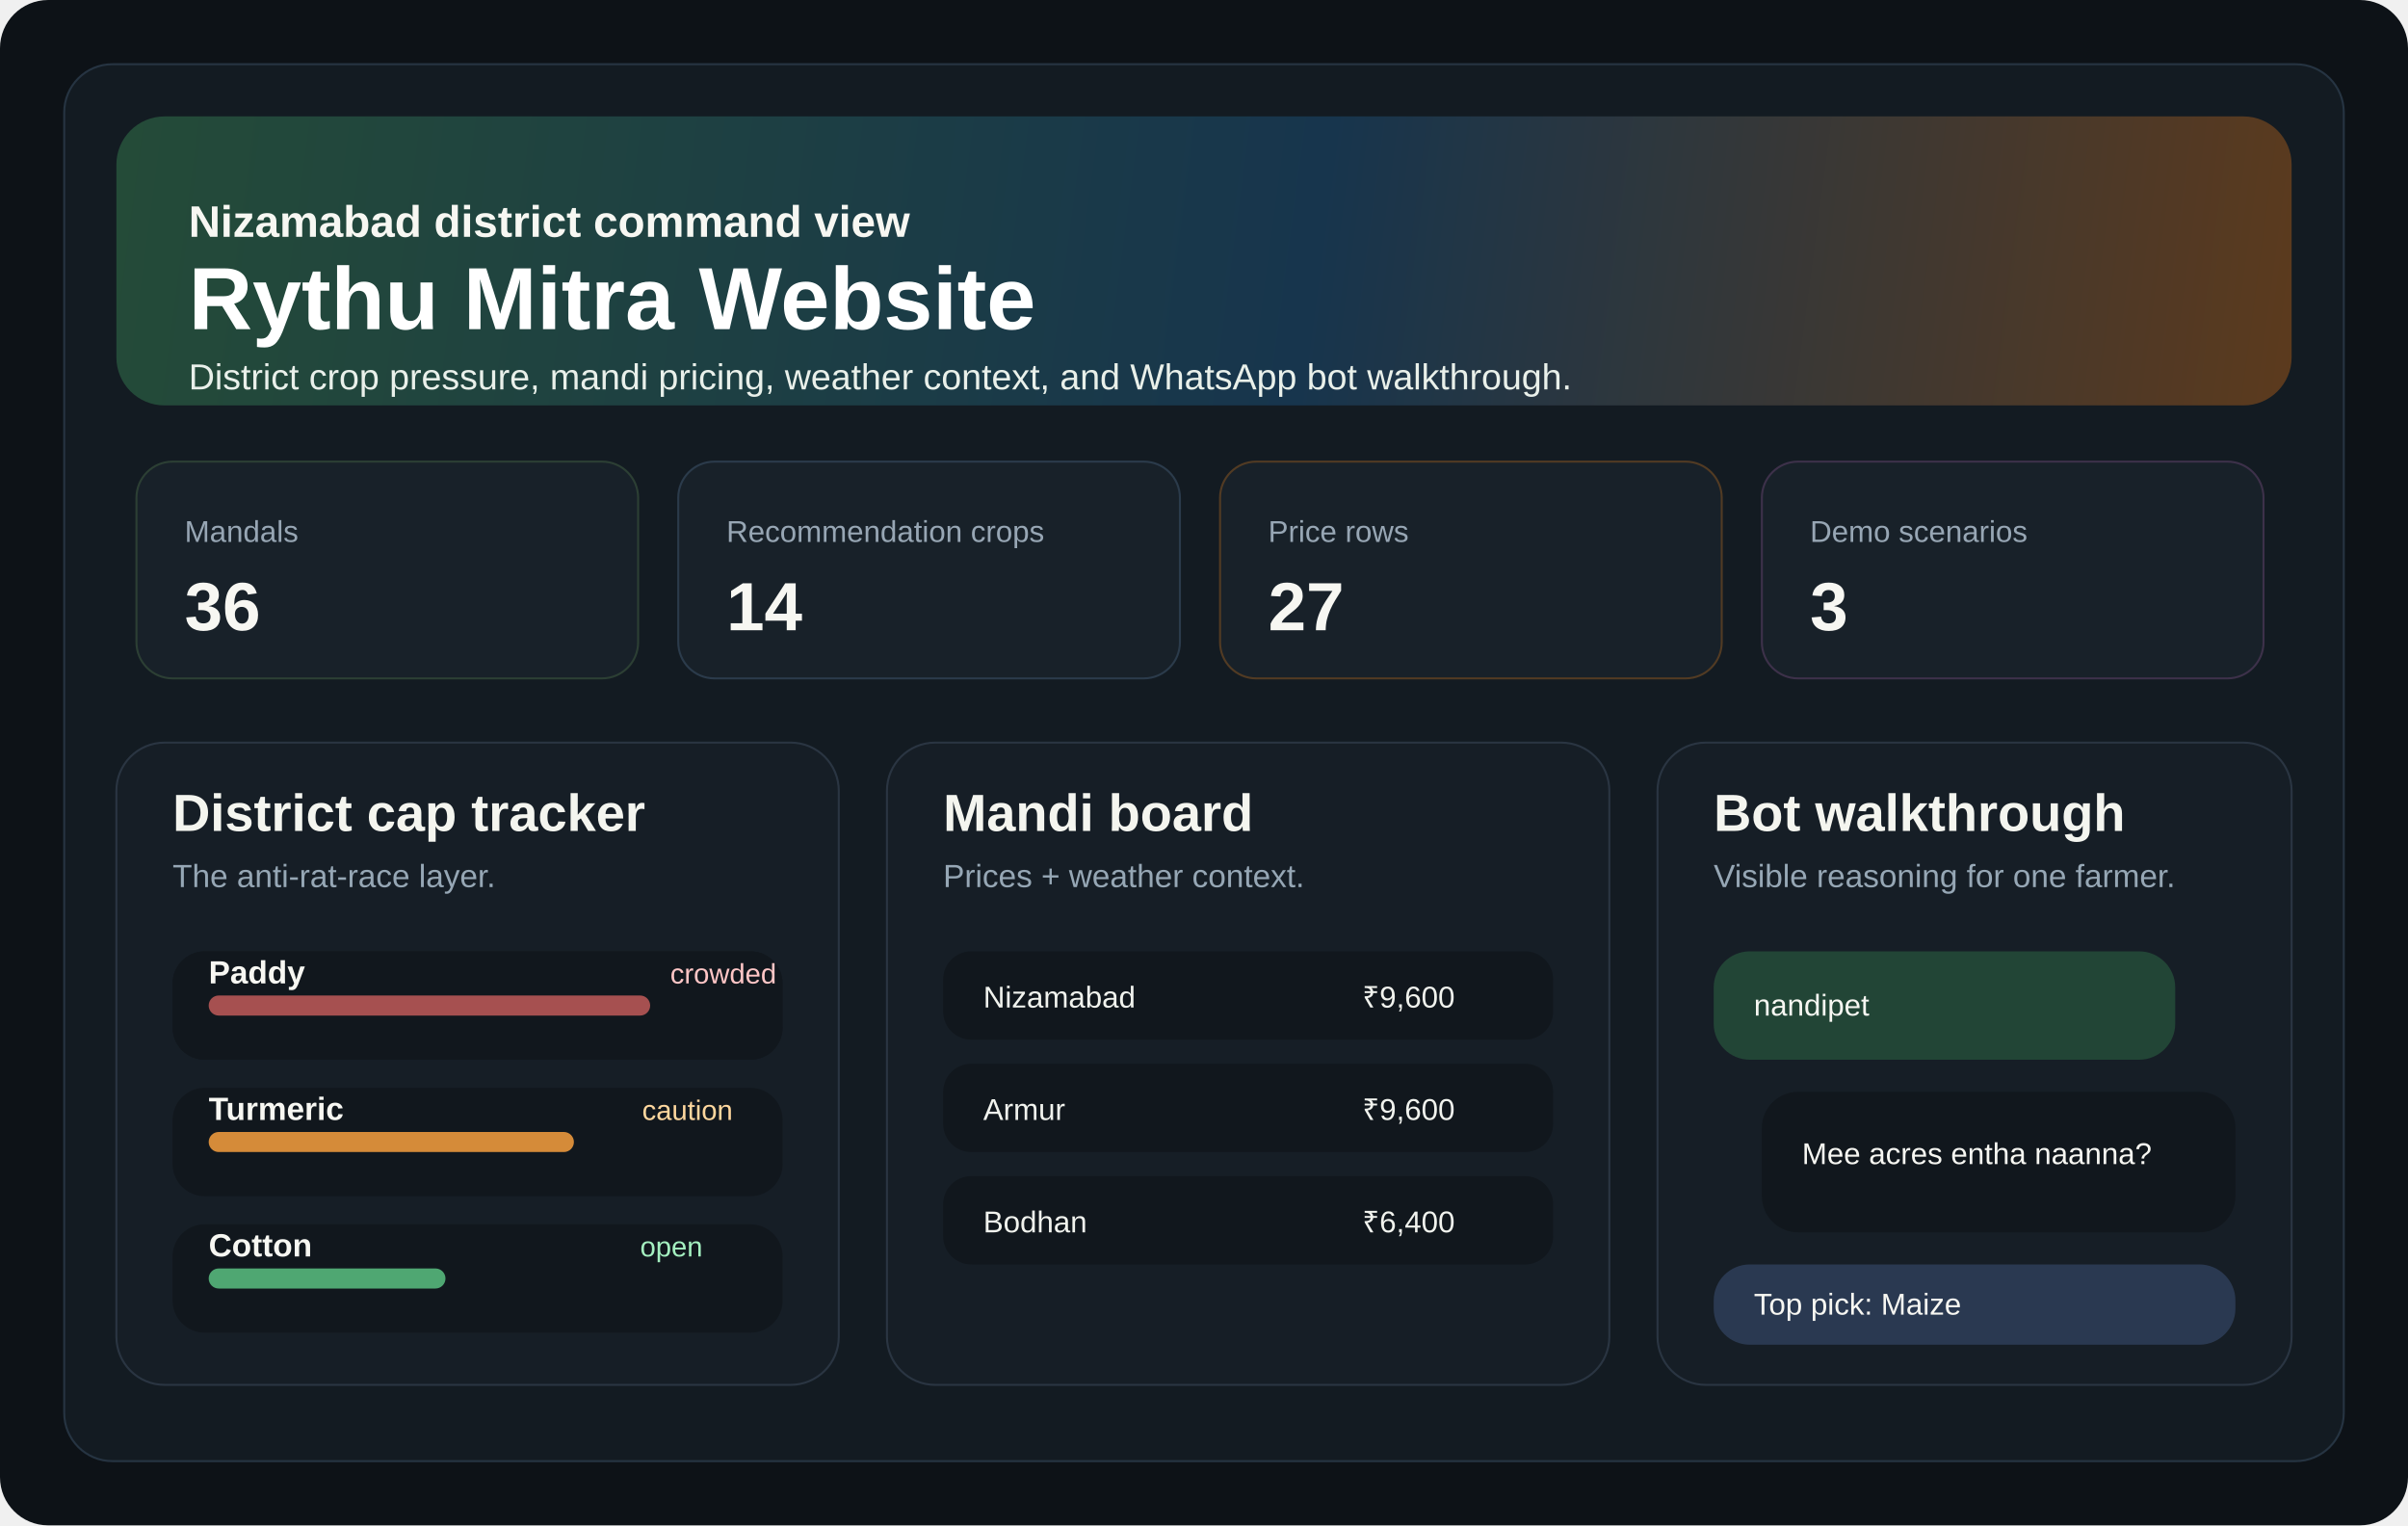
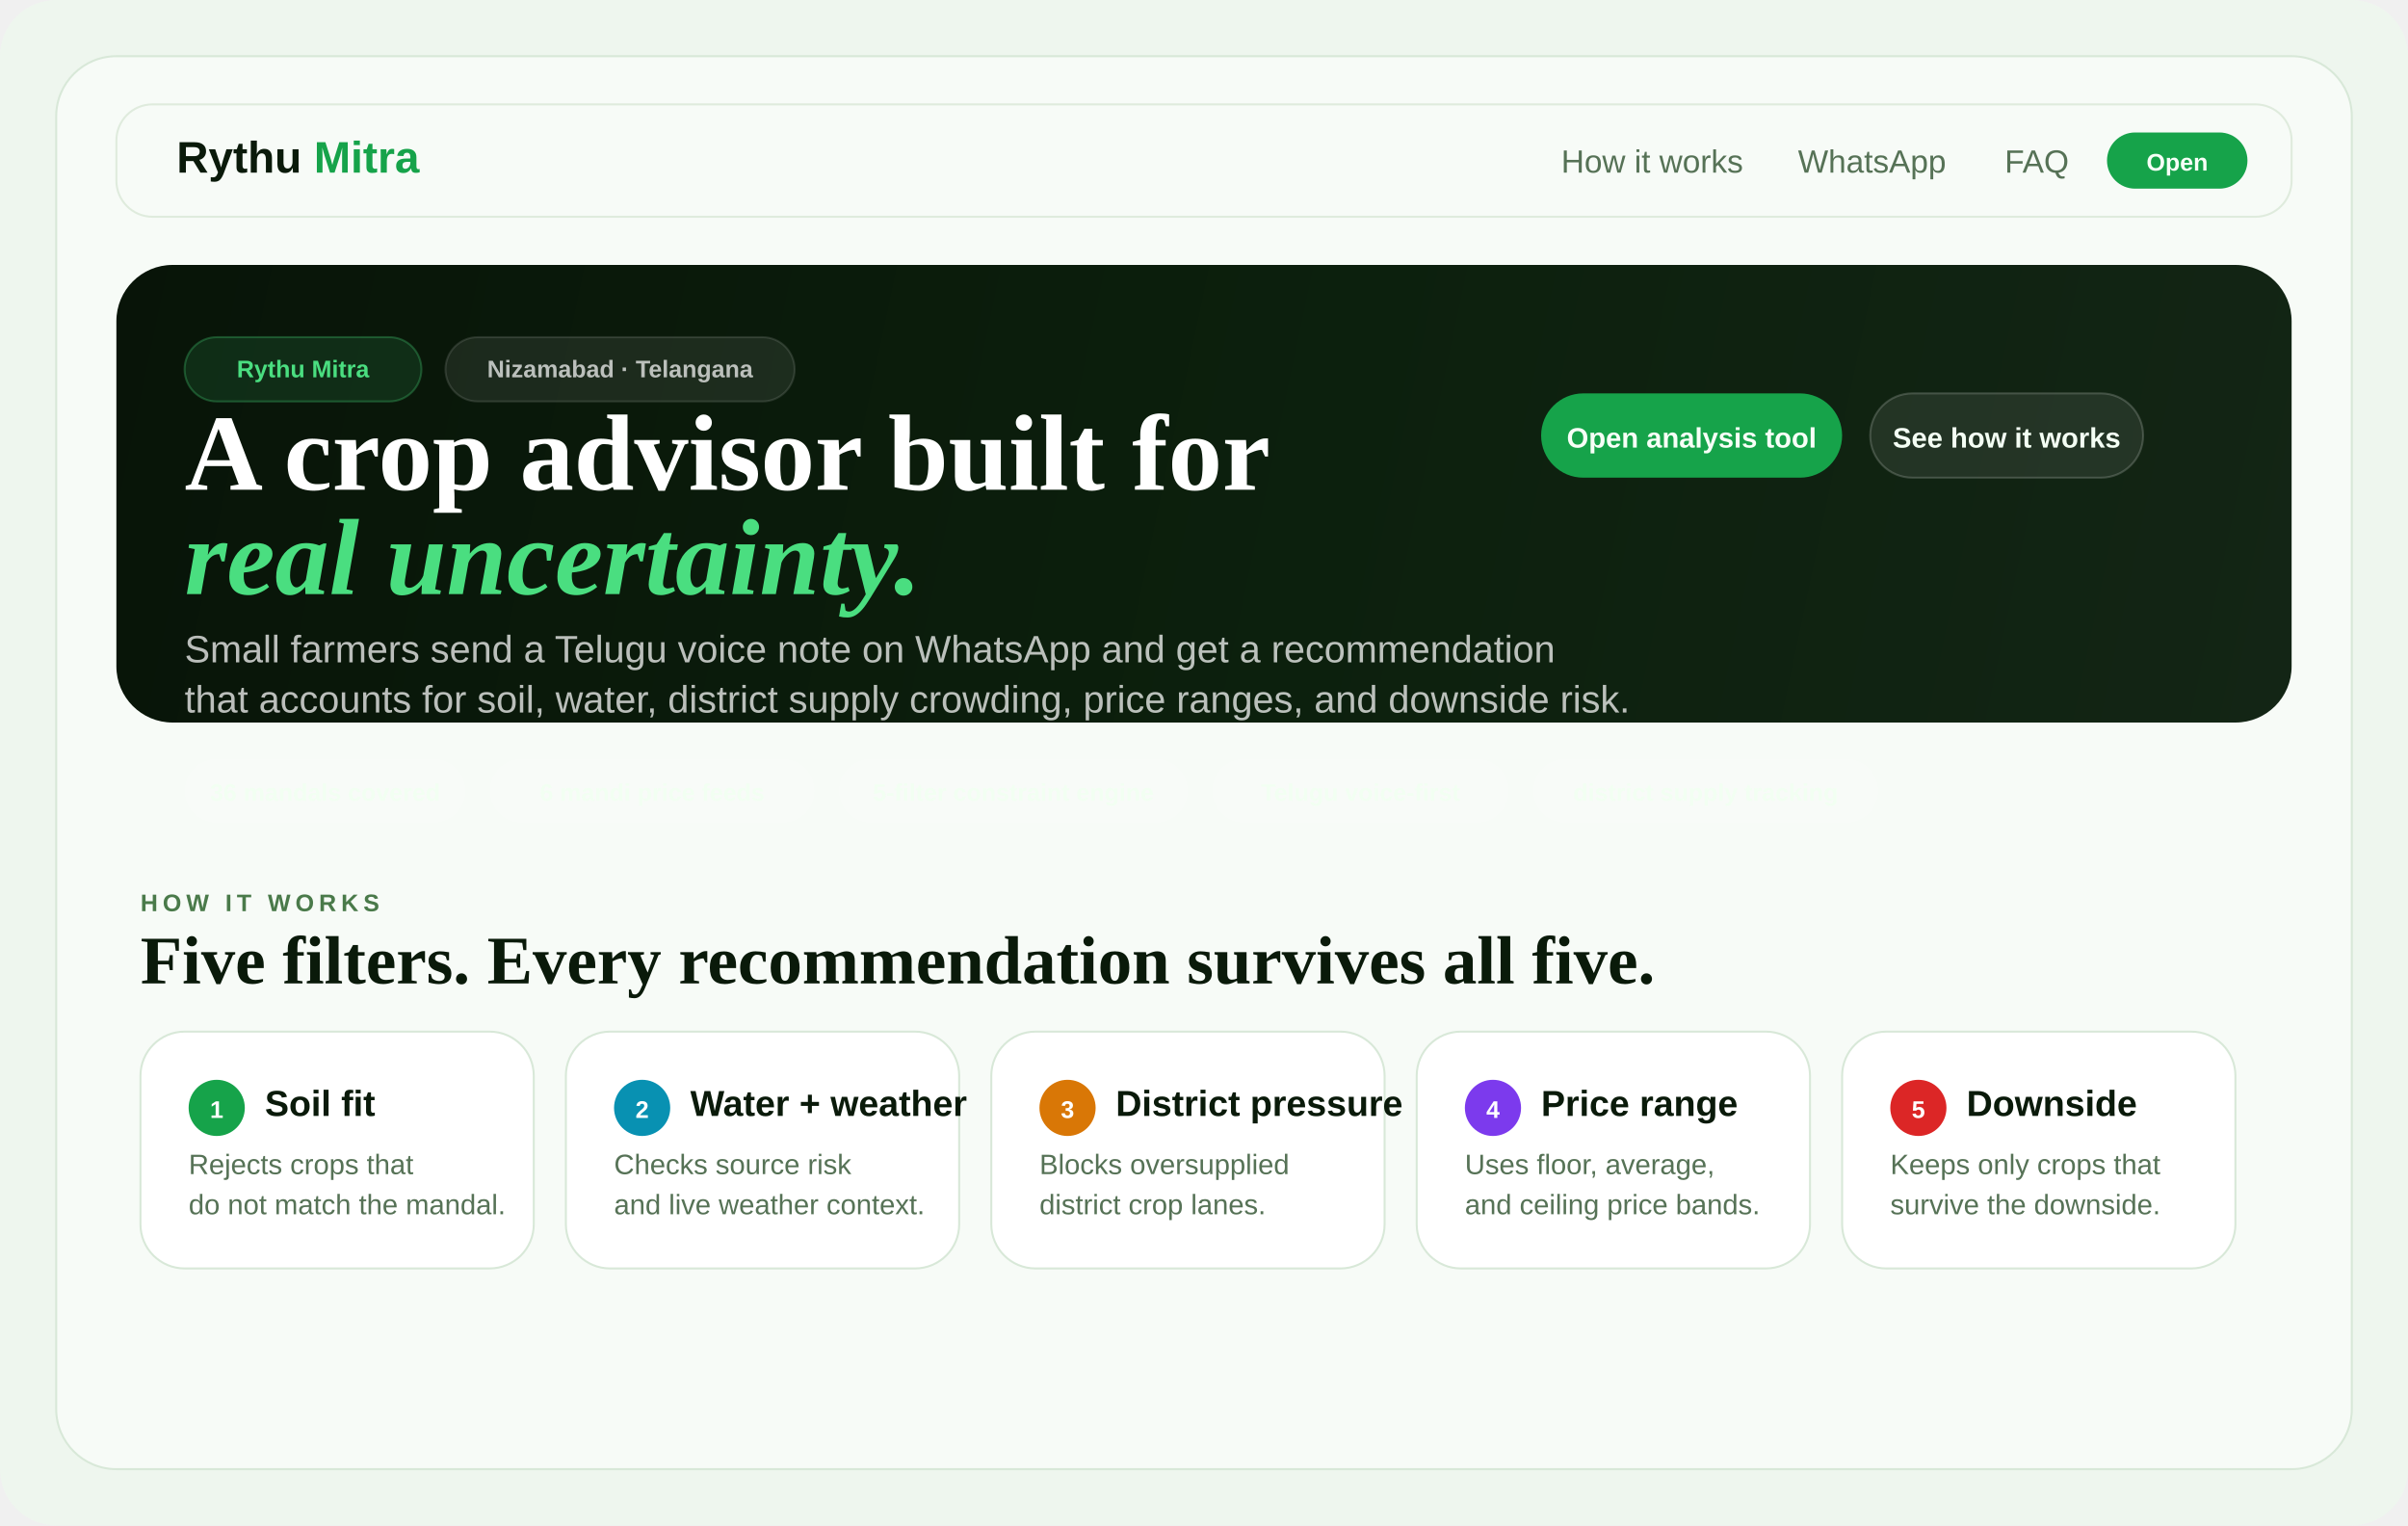
<svg xmlns="http://www.w3.org/2000/svg" width="1200" height="760" viewBox="0 0 1200 760" fill="none">
-   <rect width="1200" height="760" rx="24" fill="#0D1217" />
-   <rect x="32" y="32" width="1136" height="696" rx="24" fill="#131B22" stroke="#263442" />
-   <rect x="58" y="58" width="1084" height="144" rx="24" fill="url(#paint0_linear)" />
-   <text x="94" y="118" fill="#F7F7F2" font-family="Arial, Helvetica, sans-serif" font-size="22" font-weight="700">Nizamabad district command view</text>
-   <text x="94" y="164" fill="#FFFFFF" font-family="Arial, Helvetica, sans-serif" font-size="44" font-weight="700">Rythu Mitra Website</text>
-   <text x="94" y="194" fill="#E9F0EA" font-family="Arial, Helvetica, sans-serif" font-size="18">District crop pressure, mandi pricing, weather context, and WhatsApp bot walkthrough.</text>
-   <rect x="68" y="230" width="250" height="108" rx="18" fill="#182129" stroke="#2C3F34" />
-   <rect x="338" y="230" width="250" height="108" rx="18" fill="#182129" stroke="#2B3B4B" />
-   <rect x="608" y="230" width="250" height="108" rx="18" fill="#182129" stroke="#523B23" />
-   <rect x="878" y="230" width="250" height="108" rx="18" fill="#182129" stroke="#3D314A" />
-   <text x="92" y="270" fill="#97A6B4" font-family="Arial, Helvetica, sans-serif" font-size="15">Mandals</text>
-   <text x="92" y="314" fill="#F7F7F2" font-family="Arial, Helvetica, sans-serif" font-size="34" font-weight="700">36</text>
-   <text x="362" y="270" fill="#97A6B4" font-family="Arial, Helvetica, sans-serif" font-size="15">Recommendation crops</text>
-   <text x="362" y="314" fill="#F7F7F2" font-family="Arial, Helvetica, sans-serif" font-size="34" font-weight="700">14</text>
-   <text x="632" y="270" fill="#97A6B4" font-family="Arial, Helvetica, sans-serif" font-size="15">Price rows</text>
-   <text x="632" y="314" fill="#F7F7F2" font-family="Arial, Helvetica, sans-serif" font-size="34" font-weight="700">27</text>
-   <text x="902" y="270" fill="#97A6B4" font-family="Arial, Helvetica, sans-serif" font-size="15">Demo scenarios</text>
-   <text x="902" y="314" fill="#F7F7F2" font-family="Arial, Helvetica, sans-serif" font-size="34" font-weight="700">3</text>
-   <rect x="58" y="370" width="360" height="320" rx="24" fill="#161E26" stroke="#2A3542" />
-   <text x="86" y="414" fill="#F4F5EF" font-family="Arial, Helvetica, sans-serif" font-size="26" font-weight="700">District cap tracker</text>
-   <text x="86" y="442" fill="#96A7B5" font-family="Arial, Helvetica, sans-serif" font-size="16">The anti-rat-race layer.</text>
-   <rect x="86" y="474" width="304" height="54" rx="16" fill="#11171D" />
-   <rect x="86" y="474" width="304" height="54" rx="16" fill="#11171D" />
-   <rect x="104" y="496" width="220" height="10" rx="5" fill="#A65050" />
-   <text x="104" y="490" fill="#F7F7F2" font-family="Arial, Helvetica, sans-serif" font-size="16" font-weight="700">Paddy</text>
-   <text x="334" y="490" fill="#FFC6C6" font-family="Arial, Helvetica, sans-serif" font-size="14">crowded</text>
-   <rect x="86" y="542" width="304" height="54" rx="16" fill="#11171D" />
-   <rect x="104" y="564" width="182" height="10" rx="5" fill="#D58B39" />
-   <text x="104" y="558" fill="#F7F7F2" font-family="Arial, Helvetica, sans-serif" font-size="16" font-weight="700">Turmeric</text>
-   <text x="320" y="558" fill="#FFD79E" font-family="Arial, Helvetica, sans-serif" font-size="14">caution</text>
-   <rect x="86" y="610" width="304" height="54" rx="16" fill="#11171D" />
-   <rect x="104" y="632" width="118" height="10" rx="5" fill="#4FA772" />
-   <text x="104" y="626" fill="#F7F7F2" font-family="Arial, Helvetica, sans-serif" font-size="16" font-weight="700">Cotton</text>
-   <text x="319" y="626" fill="#A4F0C0" font-family="Arial, Helvetica, sans-serif" font-size="14">open</text>
-   <rect x="442" y="370" width="360" height="320" rx="24" fill="#161E26" stroke="#2A3542" />
-   <text x="470" y="414" fill="#F4F5EF" font-family="Arial, Helvetica, sans-serif" font-size="26" font-weight="700">Mandi board</text>
-   <text x="470" y="442" fill="#96A7B5" font-family="Arial, Helvetica, sans-serif" font-size="16">Prices + weather context.</text>
-   <rect x="470" y="474" width="304" height="44" rx="14" fill="#11171D" />
-   <text x="490" y="502" fill="#F1F3EE" font-family="Arial, Helvetica, sans-serif" font-size="15">Nizamabad</text>
-   <text x="725" y="502" fill="#F1F3EE" font-family="Arial, Helvetica, sans-serif" font-size="15" text-anchor="end">₹9,600</text>
-   <rect x="470" y="530" width="304" height="44" rx="14" fill="#11171D" />
-   <text x="490" y="558" fill="#F1F3EE" font-family="Arial, Helvetica, sans-serif" font-size="15">Armur</text>
-   <text x="725" y="558" fill="#F1F3EE" font-family="Arial, Helvetica, sans-serif" font-size="15" text-anchor="end">₹9,600</text>
-   <rect x="470" y="586" width="304" height="44" rx="14" fill="#11171D" />
-   <text x="490" y="614" fill="#F1F3EE" font-family="Arial, Helvetica, sans-serif" font-size="15">Bodhan</text>
-   <text x="725" y="614" fill="#F1F3EE" font-family="Arial, Helvetica, sans-serif" font-size="15" text-anchor="end">₹6,400</text>
-   <rect x="826" y="370" width="316" height="320" rx="24" fill="#161E26" stroke="#2A3542" />
-   <text x="854" y="414" fill="#F4F5EF" font-family="Arial, Helvetica, sans-serif" font-size="26" font-weight="700">Bot walkthrough</text>
-   <text x="854" y="442" fill="#96A7B5" font-family="Arial, Helvetica, sans-serif" font-size="16">Visible reasoning for one farmer.</text>
-   <rect x="854" y="474" width="230" height="54" rx="18" fill="#224536" />
-   <text x="874" y="506" fill="#F7F7F2" font-family="Arial, Helvetica, sans-serif" font-size="15">nandipet</text>
-   <rect x="878" y="544" width="236" height="70" rx="18" fill="#11171D" />
-   <text x="898" y="580" fill="#F7F7F2" font-family="Arial, Helvetica, sans-serif" font-size="15">Mee acres entha naanna?</text>
-   <rect x="854" y="630" width="260" height="40" rx="18" fill="#2A3951" />
-   <text x="874" y="655" fill="#F7F7F2" font-family="Arial, Helvetica, sans-serif" font-size="15">Top pick: Maize</text>
+   <rect width="1200" height="760" rx="28" fill="#EEF6EE" />
+   <rect x="28" y="28" width="1144" height="704" rx="30" fill="#F7FBF7" stroke="#D8E8D8" />
+   <rect x="58" y="52" width="1084" height="56" rx="18" fill="rgba(247,251,247,0.92)" stroke="#DFEBDD" />
+   <text x="88" y="86" fill="#0A1A0A" font-family="Arial, Helvetica, sans-serif" font-size="22" font-weight="700">Rythu <tspan fill="#16A34A">Mitra</tspan>
+   </text>
+   <text x="778" y="86" fill="#567256" font-family="Arial, Helvetica, sans-serif" font-size="16">How it works</text>
+   <text x="896" y="86" fill="#567256" font-family="Arial, Helvetica, sans-serif" font-size="16">WhatsApp</text>
+   <text x="999" y="86" fill="#567256" font-family="Arial, Helvetica, sans-serif" font-size="16">FAQ</text>
+   <rect x="1050" y="66" width="70" height="28" rx="14" fill="#16A34A" />
+   <text x="1085" y="85" text-anchor="middle" fill="#F7FFF7" font-family="Arial, Helvetica, sans-serif" font-size="12" font-weight="700">Open</text>
+   <rect x="58" y="132" width="1084" height="228" rx="28" fill="url(#heroGradient)" />
+   <rect x="92" y="168" width="118" height="32" rx="16" fill="rgba(74,222,128,0.12)" stroke="rgba(74,222,128,0.28)" />
+   <text x="151" y="188" text-anchor="middle" fill="#4ADE80" font-family="Arial, Helvetica, sans-serif" font-size="12" font-weight="700">Rythu Mitra</text>
+   <rect x="222" y="168" width="174" height="32" rx="16" fill="rgba(255,255,255,0.08)" stroke="rgba(255,255,255,0.12)" />
+   <text x="309" y="188" text-anchor="middle" fill="rgba(255,255,255,0.7)" font-family="Arial, Helvetica, sans-serif" font-size="12" font-weight="700">Nizamabad · Telangana</text>
+   <text x="92" y="244" fill="#FFFFFF" font-family="Georgia, 'Times New Roman', serif" font-size="54" font-weight="700">A crop advisor built for</text>
+   <text x="92" y="296" fill="#4ADE80" font-family="Georgia, 'Times New Roman', serif" font-size="54" font-style="italic" font-weight="700">real uncertainty.</text>
+   <text x="92" y="330" fill="rgba(255,255,255,0.72)" font-family="Arial, Helvetica, sans-serif" font-size="19">
+     Small farmers send a Telugu voice note on WhatsApp and get a recommendation
+   </text>
+   <text x="92" y="355" fill="rgba(255,255,255,0.72)" font-family="Arial, Helvetica, sans-serif" font-size="19">
+     that accounts for soil, water, district supply crowding, price ranges, and downside risk.
+   </text>
+   <rect x="768" y="196" width="150" height="42" rx="21" fill="#16A34A" />
+   <text x="843" y="223" text-anchor="middle" fill="#F7FFF7" font-family="Arial, Helvetica, sans-serif" font-size="14" font-weight="700">Open analysis tool</text>
+   <rect x="932" y="196" width="136" height="42" rx="21" fill="rgba(255,255,255,0.08)" stroke="rgba(255,255,255,0.18)" />
+   <text x="1000" y="223" text-anchor="middle" fill="#F4FFF4" font-family="Arial, Helvetica, sans-serif" font-size="14" font-weight="700">See how it works</text>
+   <rect x="92" y="378" width="140" height="32" rx="16" fill="rgba(255,255,255,0.08)" />
+   <rect x="244" y="378" width="162" height="32" rx="16" fill="rgba(255,255,255,0.08)" />
+   <rect x="418" y="378" width="174" height="32" rx="16" fill="rgba(255,255,255,0.08)" />
+   <rect x="604" y="378" width="148" height="32" rx="16" fill="rgba(255,255,255,0.08)" />
+   <rect x="764" y="378" width="172" height="32" rx="16" fill="rgba(255,255,255,0.08)" />
+   <text x="162" y="399" text-anchor="middle" fill="#F2FFF2" font-family="Arial, Helvetica, sans-serif" font-size="12" font-weight="700">36 mandals covered</text>
+   <text x="325" y="399" text-anchor="middle" fill="#F2FFF2" font-family="Arial, Helvetica, sans-serif" font-size="12" font-weight="700">6 mandi price feeds</text>
+   <text x="505" y="399" text-anchor="middle" fill="#F2FFF2" font-family="Arial, Helvetica, sans-serif" font-size="12" font-weight="700">5-filter constraint engine</text>
+   <text x="678" y="399" text-anchor="middle" fill="#F2FFF2" font-family="Arial, Helvetica, sans-serif" font-size="12" font-weight="700">Telugu voice-first</text>
+   <text x="850" y="399" text-anchor="middle" fill="#F2FFF2" font-family="Arial, Helvetica, sans-serif" font-size="12" font-weight="700">district supply tracking</text>
+   <text x="70" y="454" fill="#4A7A4A" font-family="Arial, Helvetica, sans-serif" font-size="12" font-weight="700" letter-spacing="2.4">HOW IT WORKS</text>
+   <text x="70" y="490" fill="#0A1A0A" font-family="Georgia, 'Times New Roman', serif" font-size="34" font-weight="700">Five filters. Every recommendation survives all five.</text>
+   <rect x="70" y="514" width="196" height="118" rx="22" fill="#FFFFFF" stroke="#D8E8D8" />
+   <rect x="282" y="514" width="196" height="118" rx="22" fill="#FFFFFF" stroke="#D8E8D8" />
+   <rect x="494" y="514" width="196" height="118" rx="22" fill="#FFFFFF" stroke="#D8E8D8" />
+   <rect x="706" y="514" width="196" height="118" rx="22" fill="#FFFFFF" stroke="#D8E8D8" />
+   <rect x="918" y="514" width="196" height="118" rx="22" fill="#FFFFFF" stroke="#D8E8D8" />
+   <circle cx="108" cy="552" r="14" fill="#16A34A" />
+   <circle cx="320" cy="552" r="14" fill="#0891B2" />
+   <circle cx="532" cy="552" r="14" fill="#D97706" />
+   <circle cx="744" cy="552" r="14" fill="#7C3AED" />
+   <circle cx="956" cy="552" r="14" fill="#DC2626" />
+   <text x="108" y="557" text-anchor="middle" fill="#FFFFFF" font-family="Arial, Helvetica, sans-serif" font-size="12" font-weight="700">1</text>
+   <text x="320" y="557" text-anchor="middle" fill="#FFFFFF" font-family="Arial, Helvetica, sans-serif" font-size="12" font-weight="700">2</text>
+   <text x="532" y="557" text-anchor="middle" fill="#FFFFFF" font-family="Arial, Helvetica, sans-serif" font-size="12" font-weight="700">3</text>
+   <text x="744" y="557" text-anchor="middle" fill="#FFFFFF" font-family="Arial, Helvetica, sans-serif" font-size="12" font-weight="700">4</text>
+   <text x="956" y="557" text-anchor="middle" fill="#FFFFFF" font-family="Arial, Helvetica, sans-serif" font-size="12" font-weight="700">5</text>
+   <text x="132" y="556" fill="#0A1A0A" font-family="Arial, Helvetica, sans-serif" font-size="18" font-weight="700">Soil fit</text>
+   <text x="344" y="556" fill="#0A1A0A" font-family="Arial, Helvetica, sans-serif" font-size="18" font-weight="700">Water + weather</text>
+   <text x="556" y="556" fill="#0A1A0A" font-family="Arial, Helvetica, sans-serif" font-size="18" font-weight="700">District pressure</text>
+   <text x="768" y="556" fill="#0A1A0A" font-family="Arial, Helvetica, sans-serif" font-size="18" font-weight="700">Price range</text>
+   <text x="980" y="556" fill="#0A1A0A" font-family="Arial, Helvetica, sans-serif" font-size="18" font-weight="700">Downside</text>
+   <text x="94" y="585" fill="#567256" font-family="Arial, Helvetica, sans-serif" font-size="14">Rejects crops that</text>
+   <text x="94" y="605" fill="#567256" font-family="Arial, Helvetica, sans-serif" font-size="14">do not match the mandal.</text>
+   <text x="306" y="585" fill="#567256" font-family="Arial, Helvetica, sans-serif" font-size="14">Checks source risk</text>
+   <text x="306" y="605" fill="#567256" font-family="Arial, Helvetica, sans-serif" font-size="14">and live weather context.</text>
+   <text x="518" y="585" fill="#567256" font-family="Arial, Helvetica, sans-serif" font-size="14">Blocks oversupplied</text>
+   <text x="518" y="605" fill="#567256" font-family="Arial, Helvetica, sans-serif" font-size="14">district crop lanes.</text>
+   <text x="730" y="585" fill="#567256" font-family="Arial, Helvetica, sans-serif" font-size="14">Uses floor, average,</text>
+   <text x="730" y="605" fill="#567256" font-family="Arial, Helvetica, sans-serif" font-size="14">and ceiling price bands.</text>
+   <text x="942" y="585" fill="#567256" font-family="Arial, Helvetica, sans-serif" font-size="14">Keeps only crops that</text>
+   <text x="942" y="605" fill="#567256" font-family="Arial, Helvetica, sans-serif" font-size="14">survive the downside.</text>
  <defs>
-     <linearGradient id="paint0_linear" x1="58" y1="58" x2="1142" y2="202" gradientUnits="userSpaceOnUse">
-       <stop stop-color="#244B38" />
-       <stop offset="0.55" stop-color="#17354D" />
-       <stop offset="1" stop-color="#5C3A1D" />
+     <linearGradient id="heroGradient" x1="58" y1="132" x2="1142" y2="360" gradientUnits="userSpaceOnUse">
+       <stop stop-color="#081408" />
+       <stop offset="0.55" stop-color="#0C200D" />
+       <stop offset="1" stop-color="#132515" />
    </linearGradient>
  </defs>
</svg>
